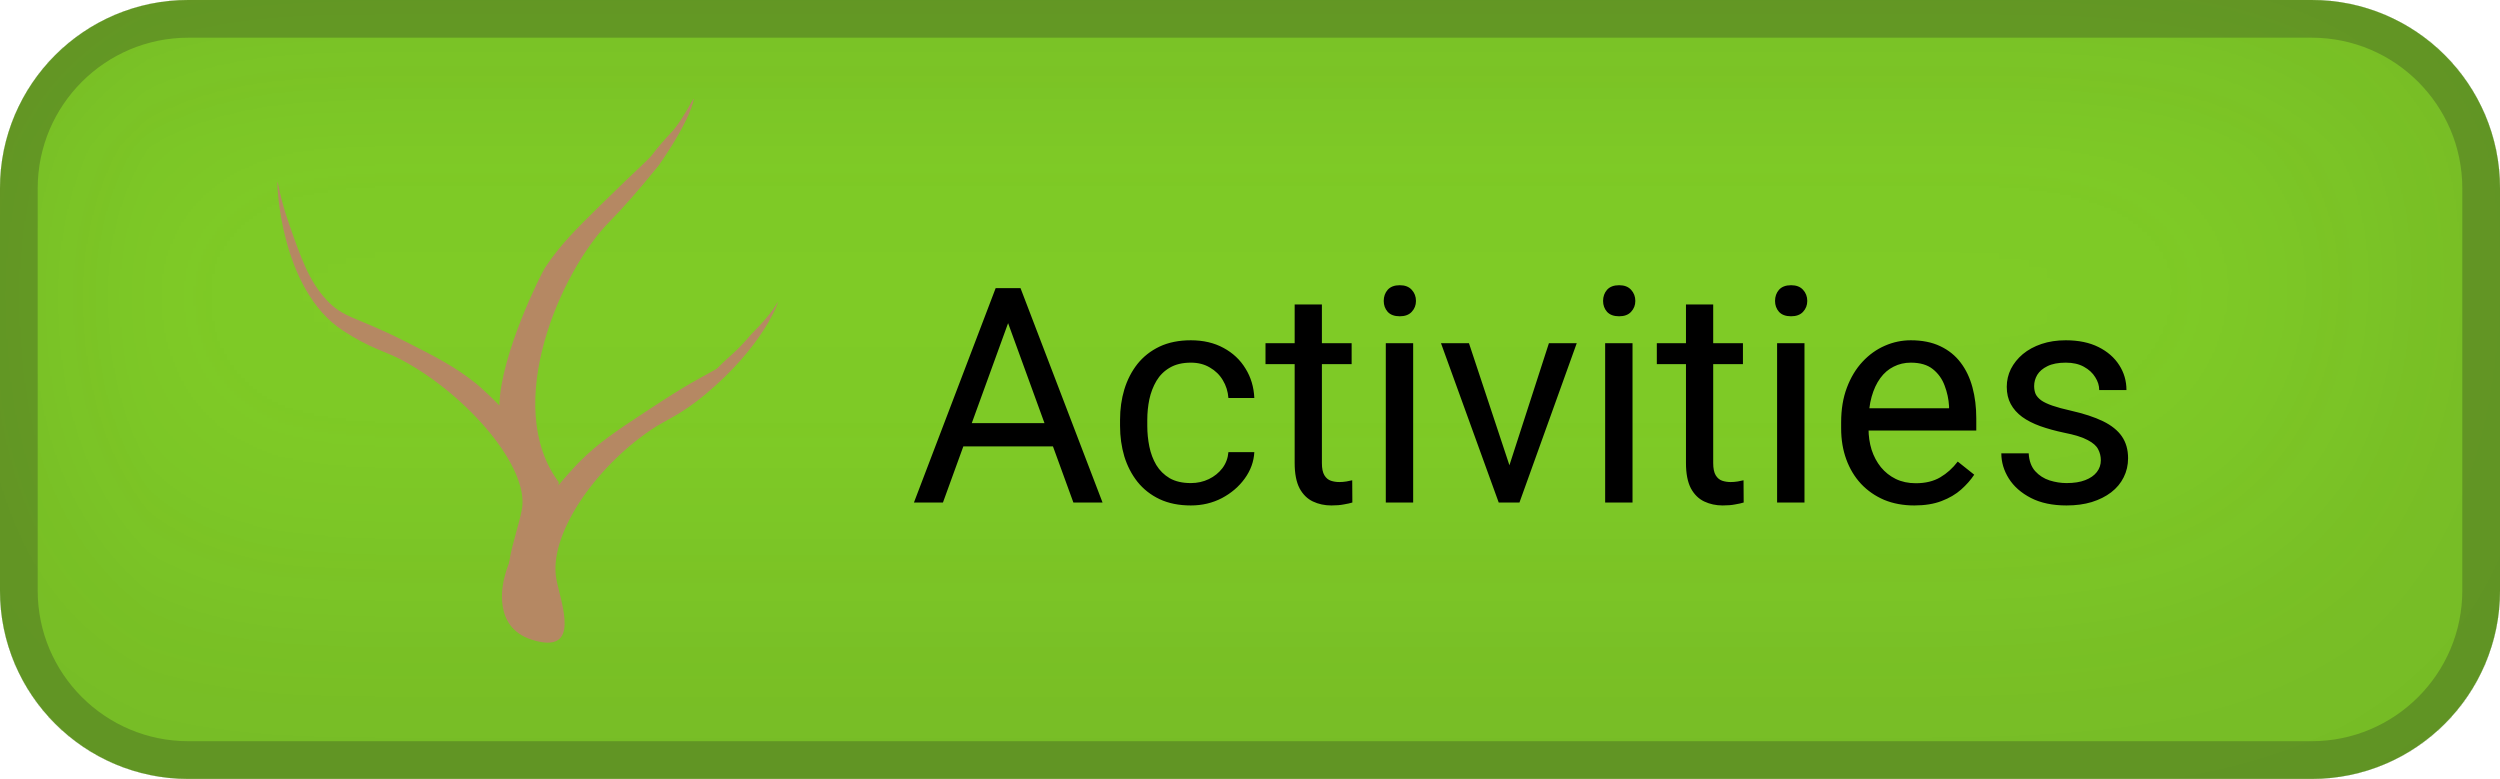
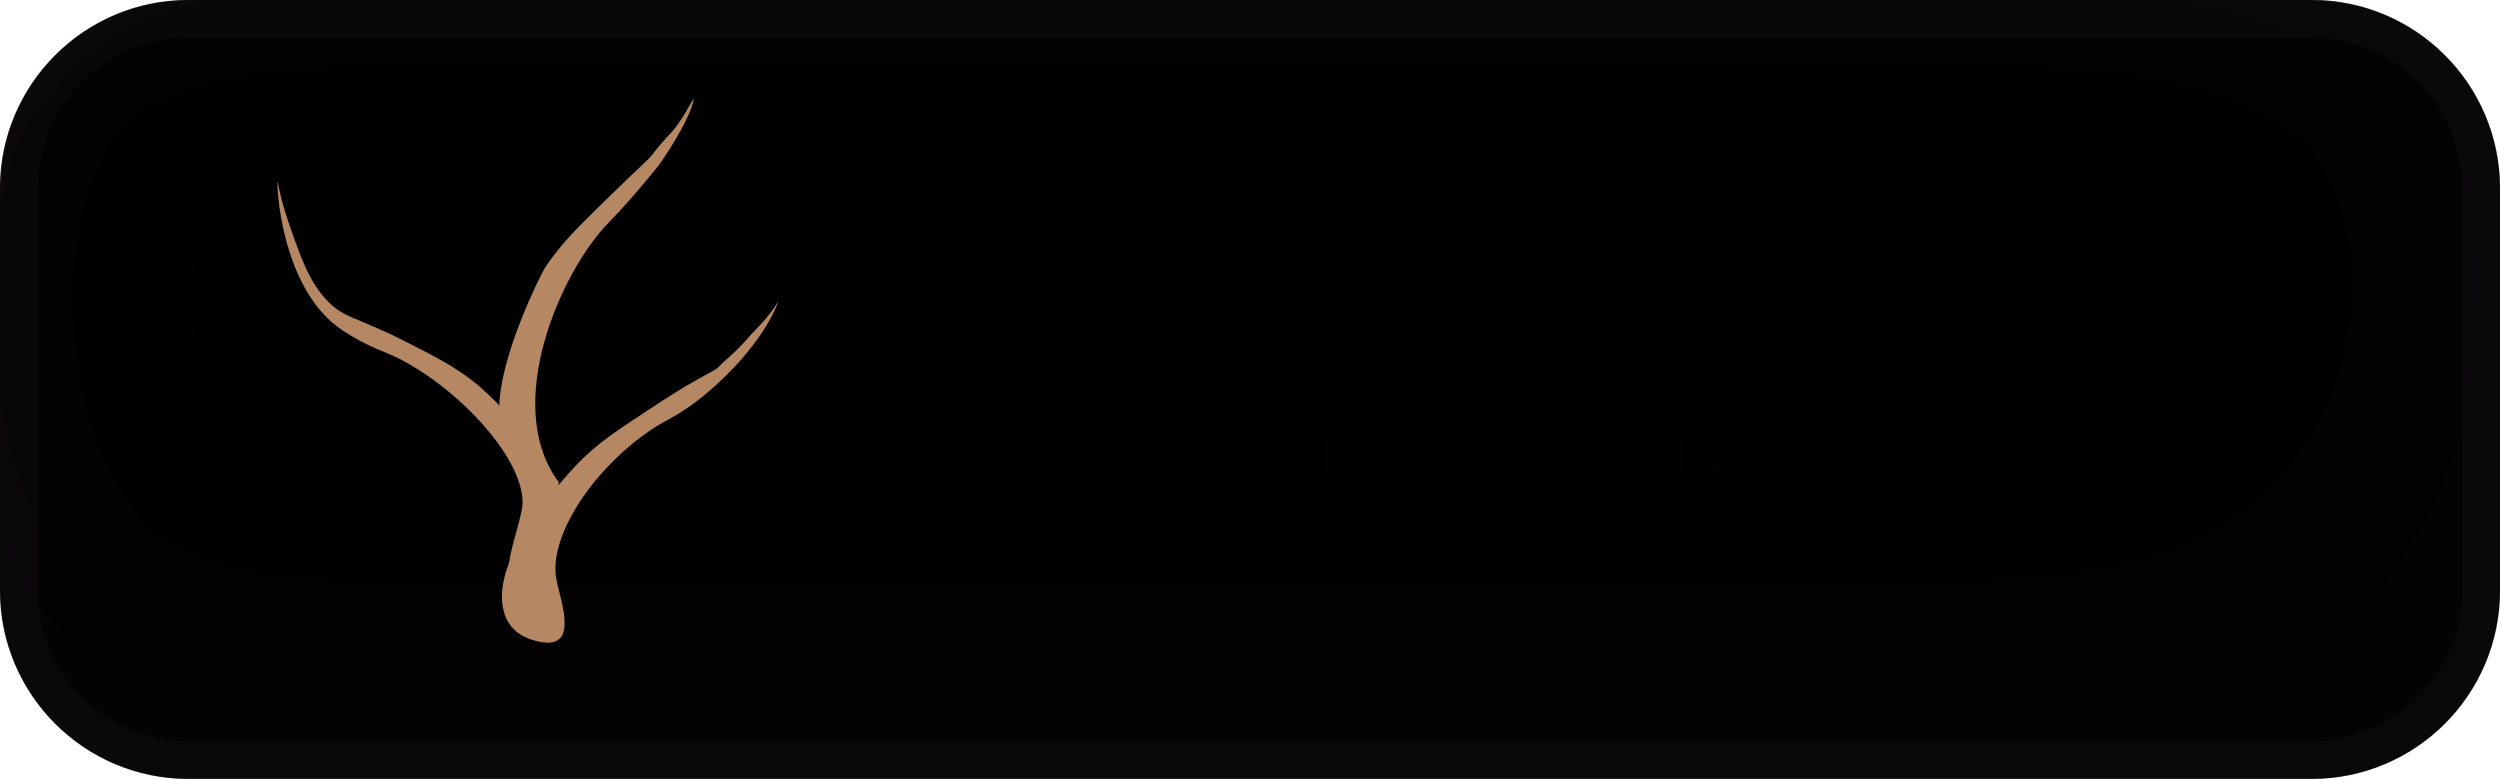
<svg xmlns="http://www.w3.org/2000/svg" width="199" height="62" viewBox="0 0 199 62" fill="none">
  <g filter="url(#filter0_i_3773_18469)">
-     <rect width="199" height="62" rx="15" fill="#7FCC26" />
+     <rect width="199" height="62" rx="15" fill="currentColor" />
  </g>
  <rect x="1.5" y="1.5" width="196" height="59" rx="13.5" stroke="#231F20" stroke-opacity="0.25" stroke-width="3" />
  <path d="M80.707 24.449L75.059 40H72.75L79.254 22.938H80.742L80.707 24.449ZM85.441 40L79.781 24.449L79.746 22.938H81.234L87.762 40H85.441ZM85.148 33.684V35.535H75.562V33.684H85.148ZM94.793 38.453C95.309 38.453 95.785 38.348 96.223 38.137C96.66 37.926 97.019 37.637 97.301 37.27C97.582 36.895 97.742 36.469 97.781 35.992H99.844C99.805 36.742 99.551 37.441 99.082 38.09C98.621 38.73 98.016 39.25 97.266 39.648C96.516 40.039 95.691 40.234 94.793 40.234C93.84 40.234 93.008 40.066 92.297 39.73C91.594 39.395 91.008 38.934 90.539 38.348C90.078 37.762 89.731 37.09 89.496 36.332C89.269 35.566 89.156 34.758 89.156 33.906V33.414C89.156 32.562 89.269 31.758 89.496 31C89.731 30.234 90.078 29.559 90.539 28.973C91.008 28.387 91.594 27.926 92.297 27.59C93.008 27.254 93.84 27.086 94.793 27.086C95.785 27.086 96.652 27.289 97.394 27.695C98.137 28.094 98.719 28.641 99.141 29.336C99.57 30.023 99.805 30.805 99.844 31.68H97.781C97.742 31.156 97.594 30.684 97.336 30.262C97.086 29.84 96.742 29.504 96.305 29.254C95.875 28.996 95.371 28.867 94.793 28.867C94.129 28.867 93.57 29 93.117 29.266C92.672 29.523 92.316 29.875 92.051 30.32C91.793 30.758 91.606 31.246 91.488 31.785C91.379 32.316 91.324 32.859 91.324 33.414V33.906C91.324 34.461 91.379 35.008 91.488 35.547C91.598 36.086 91.781 36.574 92.039 37.012C92.305 37.449 92.66 37.801 93.106 38.066C93.559 38.324 94.121 38.453 94.793 38.453ZM107.59 27.32V28.984H100.734V27.32H107.59ZM103.055 24.238H105.223V36.859C105.223 37.289 105.289 37.613 105.422 37.832C105.555 38.051 105.727 38.195 105.938 38.266C106.148 38.336 106.375 38.371 106.617 38.371C106.797 38.371 106.984 38.355 107.18 38.324C107.383 38.285 107.535 38.254 107.637 38.23L107.648 40C107.477 40.055 107.25 40.105 106.969 40.152C106.695 40.207 106.363 40.234 105.973 40.234C105.441 40.234 104.953 40.129 104.508 39.918C104.062 39.707 103.707 39.355 103.441 38.863C103.184 38.363 103.055 37.691 103.055 36.848V24.238ZM112.488 27.32V40H110.309V27.32H112.488ZM110.145 23.957C110.145 23.605 110.25 23.309 110.461 23.066C110.68 22.824 111 22.703 111.422 22.703C111.836 22.703 112.152 22.824 112.371 23.066C112.598 23.309 112.711 23.605 112.711 23.957C112.711 24.293 112.598 24.582 112.371 24.824C112.152 25.059 111.836 25.176 111.422 25.176C111 25.176 110.68 25.059 110.461 24.824C110.25 24.582 110.145 24.293 110.145 23.957ZM119.824 38.043L123.293 27.32H125.508L120.949 40H119.496L119.824 38.043ZM116.93 27.32L120.504 38.102L120.75 40H119.297L114.703 27.32H116.93ZM129.949 27.32V40H127.77V27.32H129.949ZM127.605 23.957C127.605 23.605 127.711 23.309 127.922 23.066C128.141 22.824 128.461 22.703 128.883 22.703C129.297 22.703 129.613 22.824 129.832 23.066C130.059 23.309 130.172 23.605 130.172 23.957C130.172 24.293 130.059 24.582 129.832 24.824C129.613 25.059 129.297 25.176 128.883 25.176C128.461 25.176 128.141 25.059 127.922 24.824C127.711 24.582 127.605 24.293 127.605 23.957ZM138.738 27.32V28.984H131.883V27.32H138.738ZM134.203 24.238H136.371V36.859C136.371 37.289 136.438 37.613 136.57 37.832C136.703 38.051 136.875 38.195 137.086 38.266C137.297 38.336 137.523 38.371 137.766 38.371C137.945 38.371 138.133 38.355 138.328 38.324C138.531 38.285 138.684 38.254 138.785 38.23L138.797 40C138.625 40.055 138.398 40.105 138.117 40.152C137.844 40.207 137.512 40.234 137.121 40.234C136.59 40.234 136.102 40.129 135.656 39.918C135.211 39.707 134.855 39.355 134.59 38.863C134.332 38.363 134.203 37.691 134.203 36.848V24.238ZM143.637 27.32V40H141.457V27.32H143.637ZM141.293 23.957C141.293 23.605 141.398 23.309 141.609 23.066C141.828 22.824 142.148 22.703 142.57 22.703C142.984 22.703 143.301 22.824 143.52 23.066C143.746 23.309 143.859 23.605 143.859 23.957C143.859 24.293 143.746 24.582 143.52 24.824C143.301 25.059 142.984 25.176 142.57 25.176C142.148 25.176 141.828 25.059 141.609 24.824C141.398 24.582 141.293 24.293 141.293 23.957ZM152.379 40.234C151.496 40.234 150.695 40.086 149.977 39.789C149.266 39.484 148.652 39.059 148.137 38.512C147.629 37.965 147.238 37.316 146.965 36.566C146.691 35.816 146.555 34.996 146.555 34.105V33.613C146.555 32.582 146.707 31.664 147.012 30.859C147.316 30.047 147.73 29.359 148.254 28.797C148.777 28.234 149.371 27.809 150.035 27.52C150.699 27.23 151.387 27.086 152.098 27.086C153.004 27.086 153.785 27.242 154.441 27.555C155.105 27.867 155.648 28.305 156.07 28.867C156.492 29.422 156.805 30.078 157.008 30.836C157.211 31.586 157.312 32.406 157.312 33.297V34.27H147.844V32.5H155.145V32.336C155.113 31.773 154.996 31.227 154.793 30.695C154.598 30.164 154.285 29.727 153.855 29.383C153.426 29.039 152.84 28.867 152.098 28.867C151.605 28.867 151.152 28.973 150.738 29.184C150.324 29.387 149.969 29.691 149.672 30.098C149.375 30.504 149.145 31 148.98 31.586C148.816 32.172 148.734 32.848 148.734 33.613V34.105C148.734 34.707 148.816 35.273 148.98 35.805C149.152 36.328 149.398 36.789 149.719 37.188C150.047 37.586 150.441 37.898 150.902 38.125C151.371 38.352 151.902 38.465 152.496 38.465C153.262 38.465 153.91 38.309 154.441 37.996C154.973 37.684 155.438 37.266 155.836 36.742L157.148 37.785C156.875 38.199 156.527 38.594 156.105 38.969C155.684 39.344 155.164 39.648 154.547 39.883C153.938 40.117 153.215 40.234 152.379 40.234ZM167.227 36.637C167.227 36.324 167.156 36.035 167.016 35.77C166.883 35.496 166.605 35.25 166.184 35.031C165.77 34.805 165.145 34.609 164.309 34.445C163.605 34.297 162.969 34.121 162.398 33.918C161.836 33.715 161.355 33.469 160.957 33.18C160.566 32.891 160.266 32.551 160.055 32.16C159.844 31.77 159.738 31.312 159.738 30.789C159.738 30.289 159.848 29.816 160.066 29.371C160.293 28.926 160.609 28.531 161.016 28.188C161.43 27.844 161.926 27.574 162.504 27.379C163.082 27.184 163.727 27.086 164.438 27.086C165.453 27.086 166.32 27.266 167.039 27.625C167.758 27.984 168.309 28.465 168.691 29.066C169.074 29.66 169.266 30.32 169.266 31.047H167.098C167.098 30.695 166.992 30.355 166.781 30.027C166.578 29.691 166.277 29.414 165.879 29.195C165.488 28.977 165.008 28.867 164.438 28.867C163.836 28.867 163.348 28.961 162.973 29.148C162.605 29.328 162.336 29.559 162.164 29.84C162 30.121 161.918 30.418 161.918 30.73C161.918 30.965 161.957 31.176 162.035 31.363C162.121 31.543 162.27 31.711 162.48 31.867C162.691 32.016 162.988 32.156 163.371 32.289C163.754 32.422 164.242 32.555 164.836 32.688C165.875 32.922 166.73 33.203 167.402 33.531C168.074 33.859 168.574 34.262 168.902 34.738C169.23 35.215 169.395 35.793 169.395 36.473C169.395 37.027 169.277 37.535 169.043 37.996C168.816 38.457 168.484 38.855 168.047 39.191C167.617 39.52 167.102 39.777 166.5 39.965C165.906 40.145 165.238 40.234 164.496 40.234C163.379 40.234 162.434 40.035 161.66 39.637C160.887 39.238 160.301 38.723 159.902 38.09C159.504 37.457 159.305 36.789 159.305 36.086H161.484C161.516 36.68 161.688 37.152 162 37.504C162.312 37.848 162.695 38.094 163.148 38.242C163.602 38.383 164.051 38.453 164.496 38.453C165.09 38.453 165.586 38.375 165.984 38.219C166.391 38.062 166.699 37.848 166.91 37.574C167.121 37.301 167.227 36.988 167.227 36.637Z" fill="black" />
  <path d="M44.282 46.072C43.67 42.663 47.2 37.351 51.823 34.211C53.024 33.396 54.099 33.087 56.123 31.409C60.72 27.588 61.991 24.046 61.908 24.036C61.872 24.031 61.676 24.729 59.827 26.578C58.44 28.196 58.44 27.965 57.054 29.352C55.436 30.276 55.056 30.357 51.373 32.783C49.011 34.34 47.629 35.25 46.088 36.797C45.709 37.174 41.018 42.103 40.119 46.101C40.041 46.446 39.188 49.91 42.307 50.913C46.362 52.214 44.625 47.973 44.282 46.072Z" fill="#B58863" />
  <path d="M41.587 40.183C41.806 36.726 36.839 31.197 31.888 28.608C30.603 27.936 29.499 27.752 27.297 26.317C22.295 23.048 22.012 14.489 22.094 14.47C22.129 14.461 22.255 15.673 23.048 17.939C23.963 20.549 24.591 22.337 25.939 23.816C27.34 25.354 28.238 25.149 32.173 27.137C34.697 28.413 36.173 29.159 37.88 30.519C38.3 30.85 42.729 34.702 44.078 38.571C44.195 38.904 46.23 42.755 43.247 44.109C38.37 49.001 41.463 42.111 41.587 40.183Z" fill="#B58863" />
  <path d="M44.471 38.373C39.944 32.313 44.594 21.618 48.52 17.642C49.539 16.611 50.772 15.212 52.431 13.173C54.979 9.512 55.288 7.851 55.204 7.858C55.168 7.859 54.187 9.8 53.355 10.631C53.124 10.862 52.297 11.786 51.969 12.248C51.64 12.711 50.943 13.235 47.8 16.328C45.786 18.313 44.607 19.474 43.396 21.289C43.098 21.732 39.852 28.176 39.747 32.272C39.737 32.626 39.706 33.06 40.141 35.618C42.109 38.964 44.471 41.743 44.471 38.373Z" fill="#B58863" />
  <defs>
    <filter id="filter0_i_3773_18469" x="-10" y="-15" width="209" height="77" filterUnits="userSpaceOnUse" color-interpolation-filters="sRGB">
      <feFlood flood-opacity="0" result="BackgroundImageFix" />
      <feBlend mode="normal" in="SourceGraphic" in2="BackgroundImageFix" result="shape" />
      <feColorMatrix in="SourceAlpha" type="matrix" values="0 0 0 0 0 0 0 0 0 0 0 0 0 0 0 0 0 0 127 0" result="hardAlpha" />
      <feOffset dx="-10" dy="-15" />
      <feGaussianBlur stdDeviation="12.5" />
      <feComposite in2="hardAlpha" operator="arithmetic" k2="-1" k3="1" />
      <feColorMatrix type="matrix" values="0 0 0 0 0.137 0 0 0 0 0.122 0 0 0 0 0.125 0 0 0 0.1 0" />
      <feBlend mode="normal" in2="shape" result="effect1_innerShadow_3773_18469" />
    </filter>
  </defs>
</svg>
